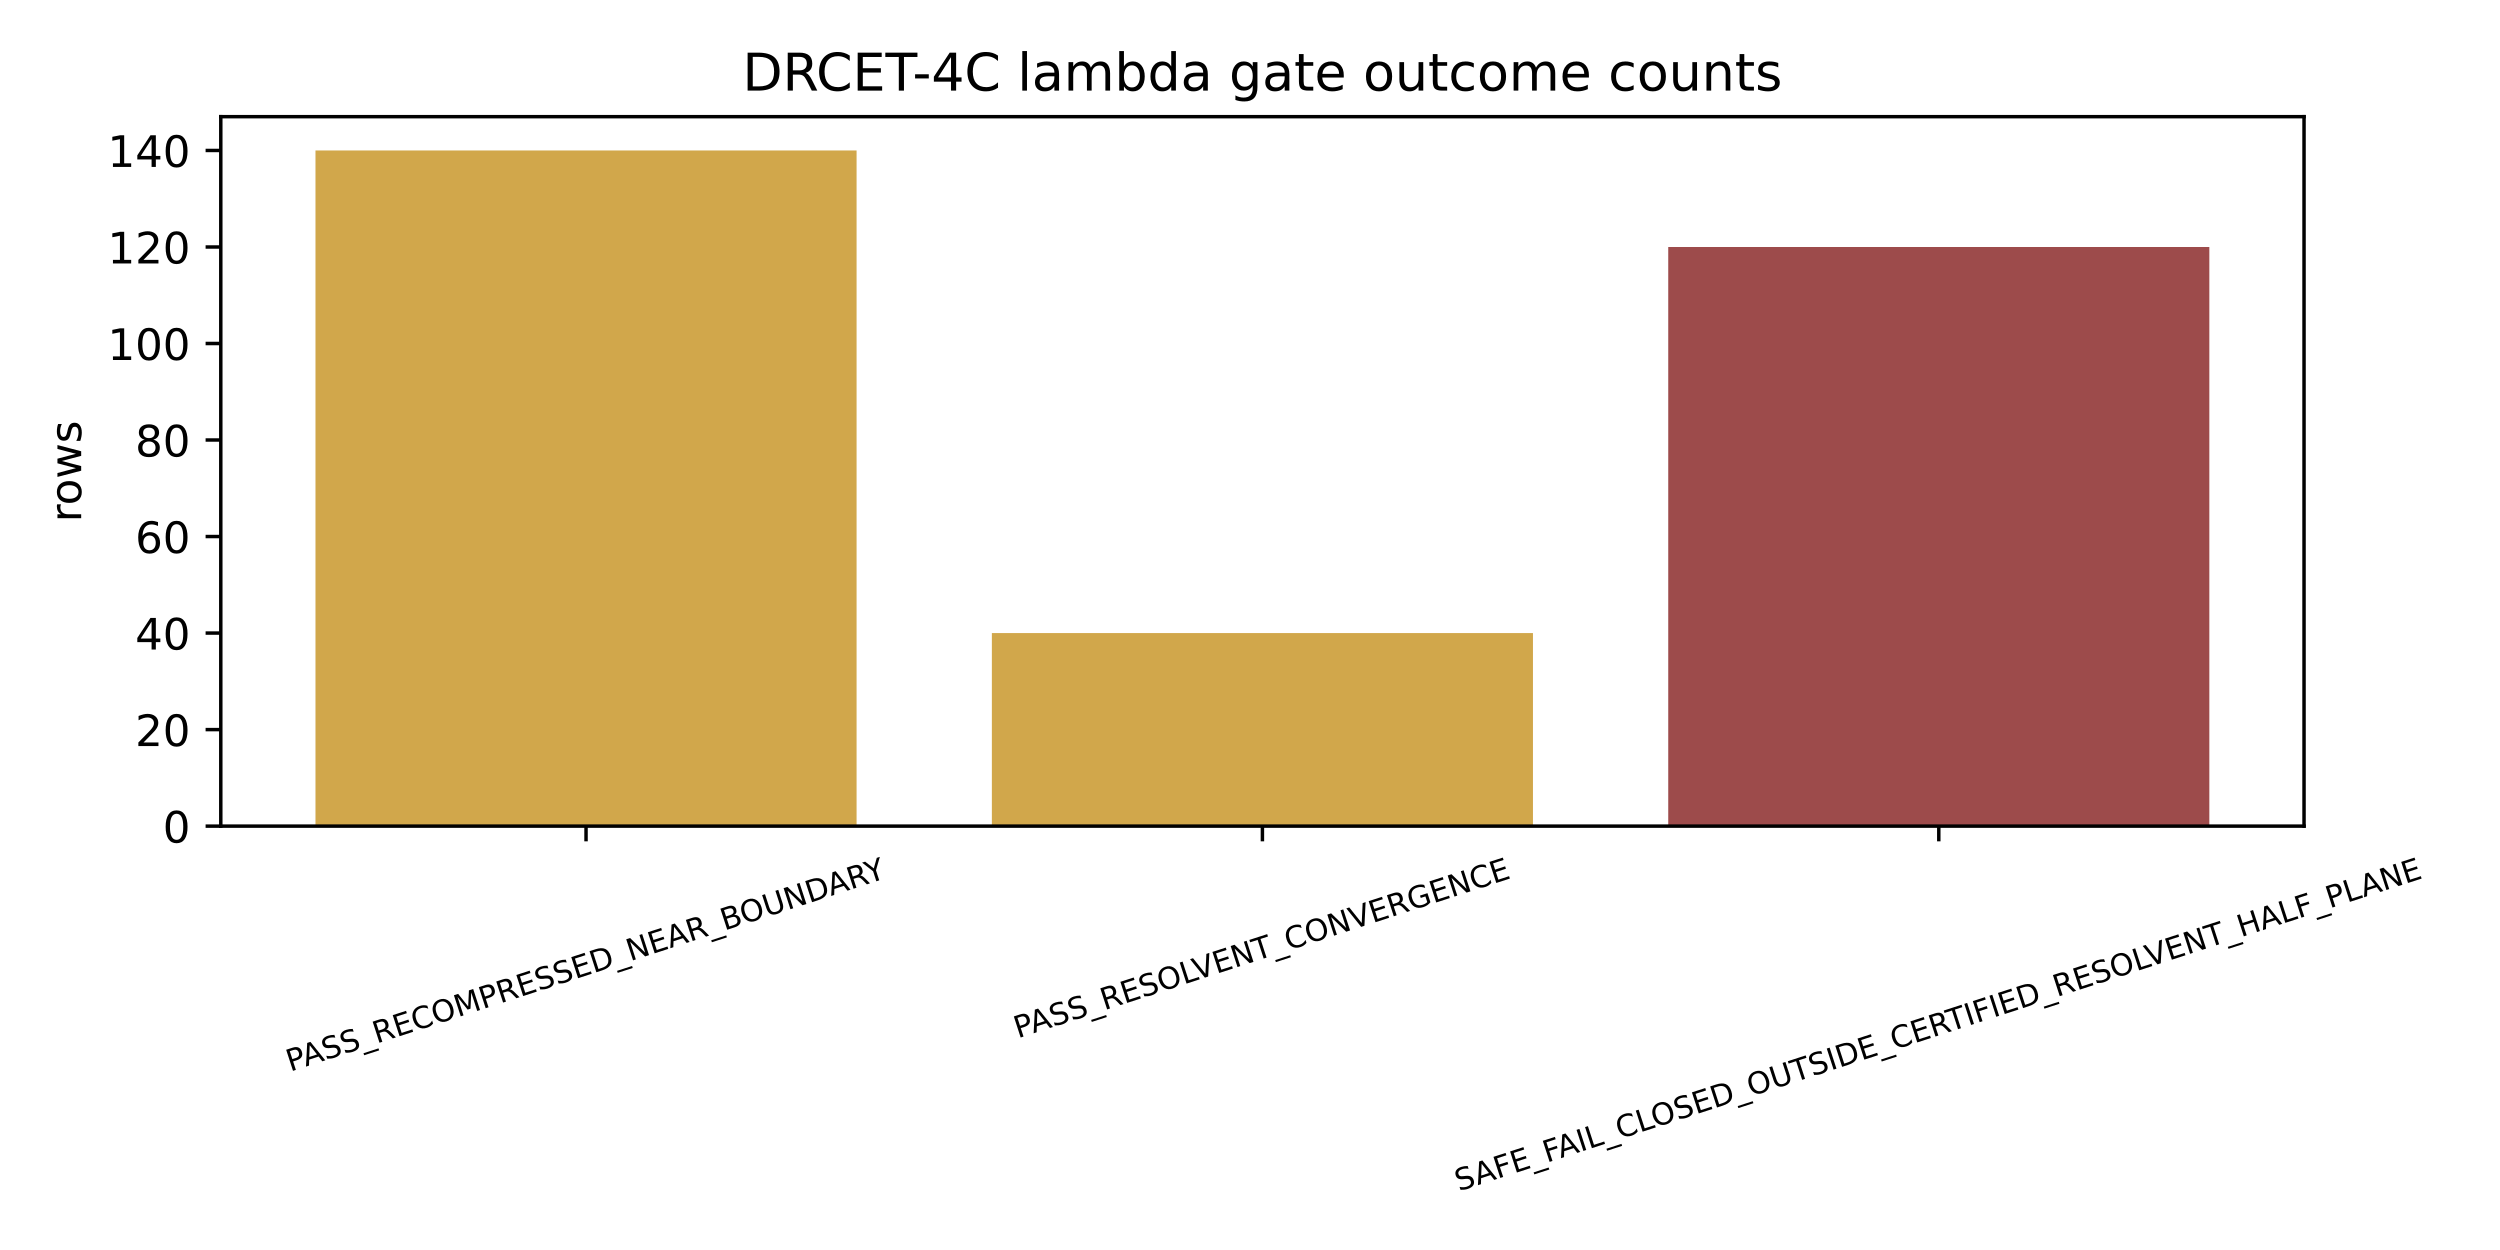
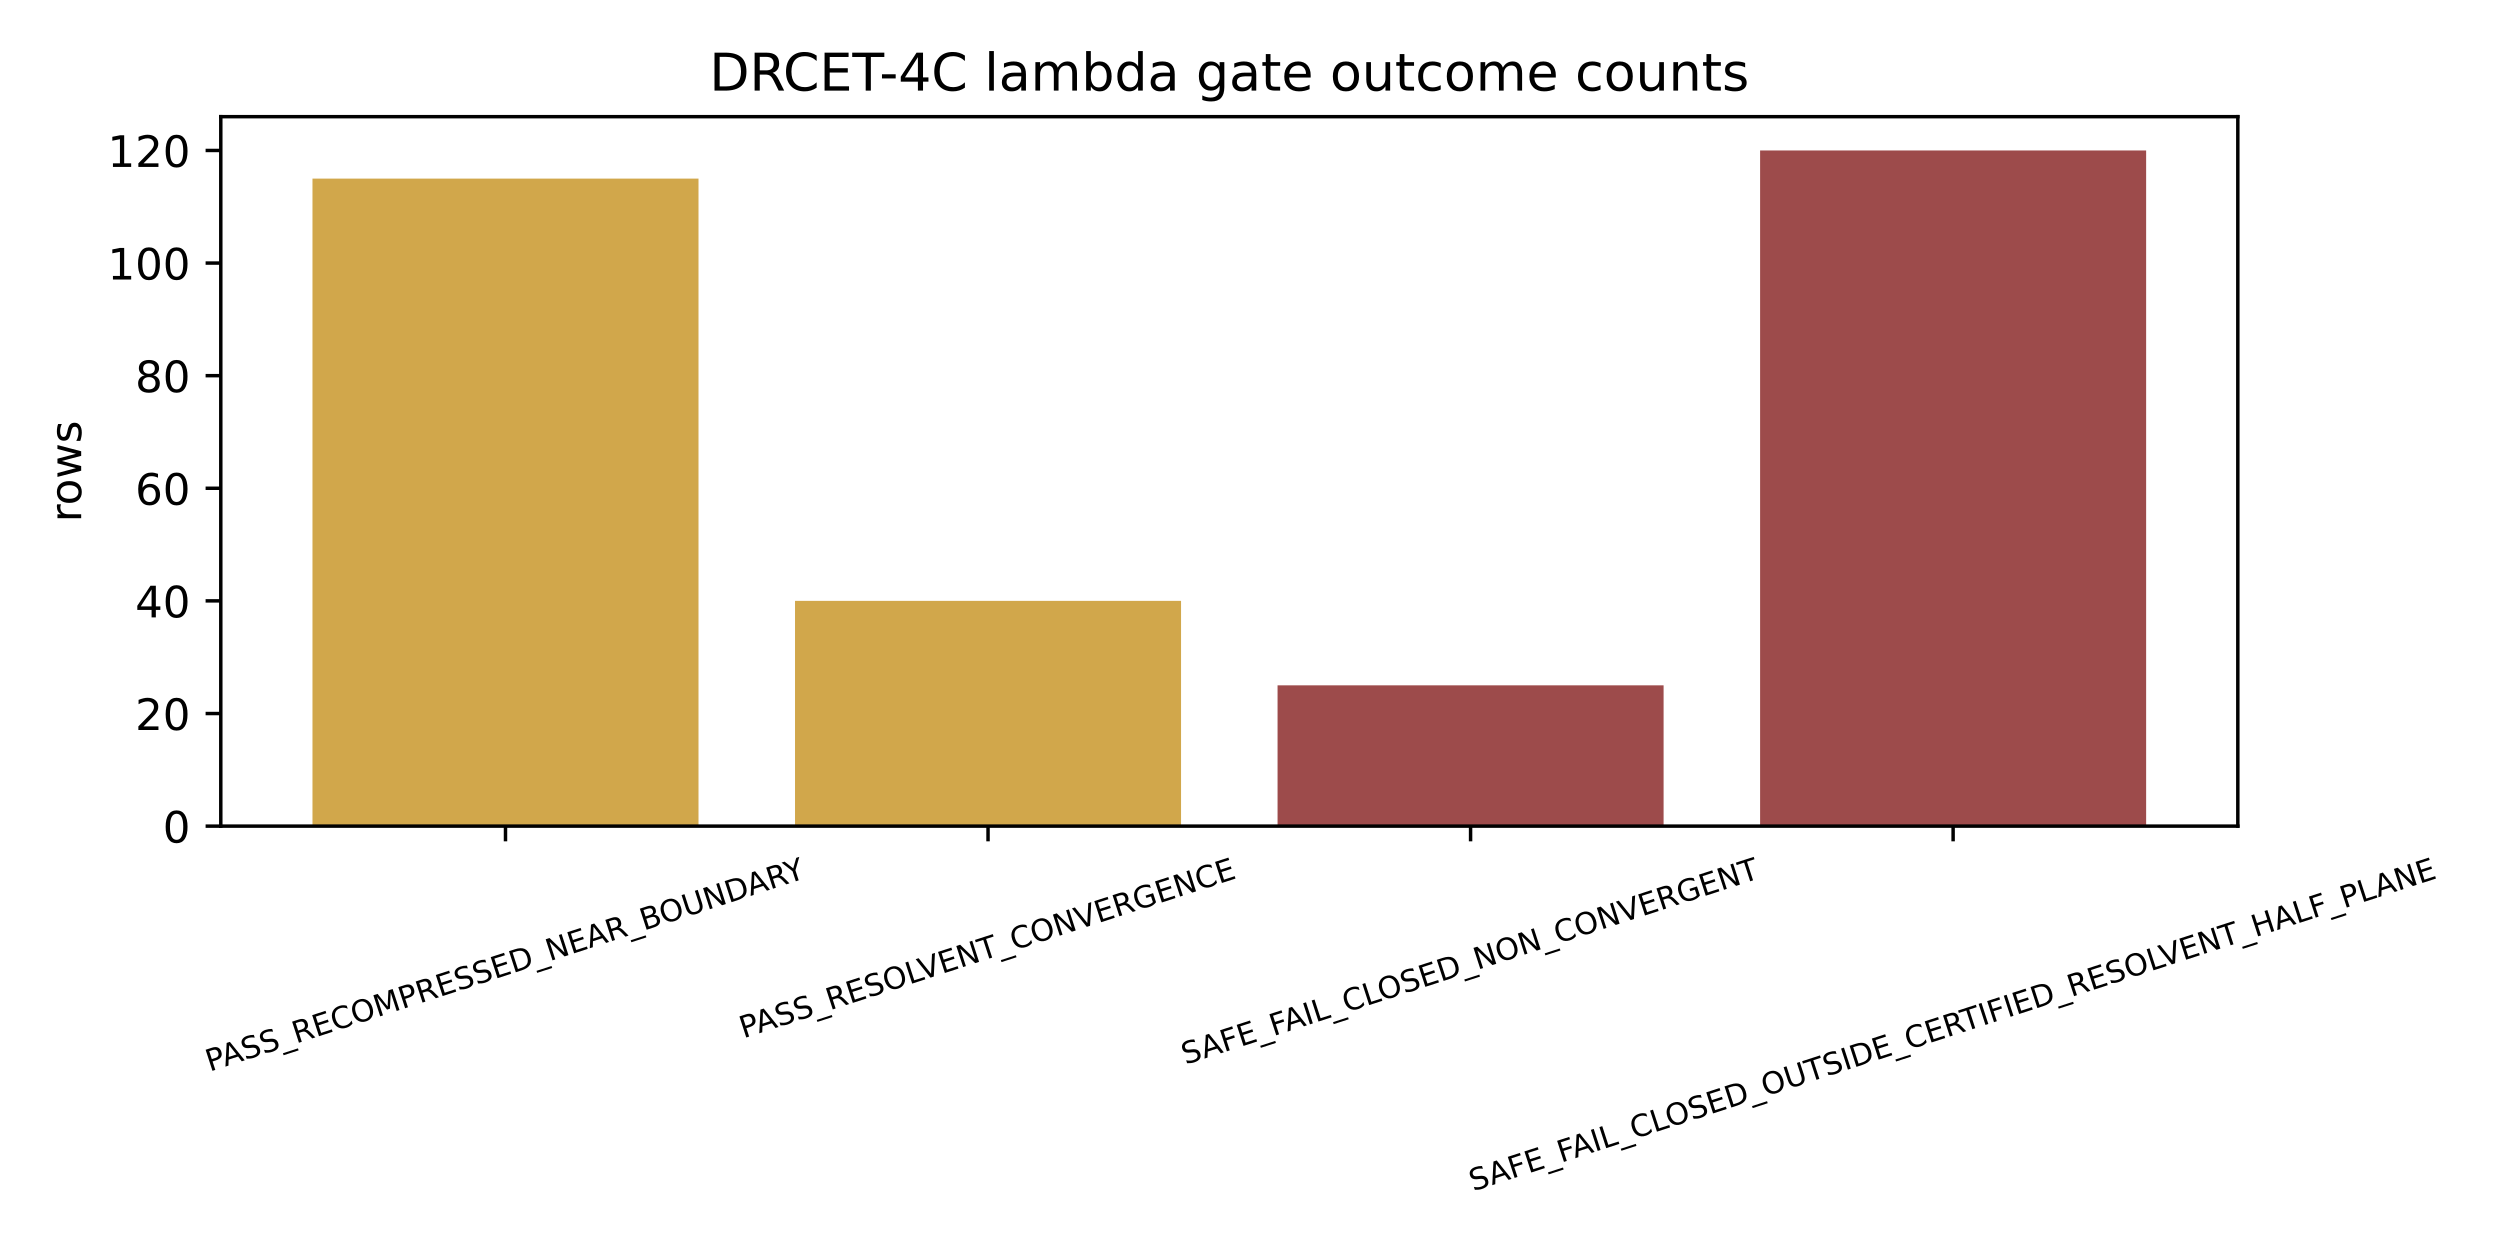
<svg xmlns="http://www.w3.org/2000/svg" xmlns:xlink="http://www.w3.org/1999/xlink" width="576pt" height="288pt" viewBox="0 0 576 288" version="1.1">
  <defs>
    <style type="text/css">*{stroke-linejoin: round; stroke-linecap: butt}</style>
  </defs>
  <g id="figure_1">
    <g id="patch_1">
      <path d="M 0 288  L 576 288  L 576 0  L 0 0  z " style="fill: #ffffff" />
    </g>
    <g id="axes_1">
      <g id="patch_2">
-         <path d="M 50.87 190.338  L 530.85 190.338  L 530.85 26.88  L 50.87 26.88  z " style="fill: #ffffff" />
+         <path d="M 50.87 190.338  L 515.593 190.338  L 515.593 26.88  L 50.87 26.88  z " style="fill: #ffffff" />
      </g>
      <g id="patch_3">
-         <path d="M 72.687 190.338  L 197.357 190.338  L 197.357 34.664  L 72.687 34.664  z " clip-path="url(#p5c9ddf3195)" style="fill: #d1a74b" />
+         <path d="M 71.994 190.338  L 160.936 190.338  L 160.936 41.15  L 71.994 41.15  z " clip-path="url(#p5d9a93f8fd)" style="fill: #d1a74b" />
      </g>
      <g id="patch_4">
-         <path d="M 228.525 190.338  L 353.195 190.338  L 353.195 145.86  L 228.525 145.86  z " clip-path="url(#p5c9ddf3195)" style="fill: #d1a74b" />
+         <path d="M 183.172 190.338  L 272.114 190.338  L 272.114 138.447  L 183.172 138.447  z " clip-path="url(#p5d9a93f8fd)" style="fill: #d1a74b" />
      </g>
      <g id="patch_5">
-         <path d="M 384.362 190.338  L 509.032 190.338  L 509.032 56.903  L 384.362 56.903  z " clip-path="url(#p5c9ddf3195)" style="fill: #9d4b4b" />
+         <path d="M 294.349 190.338  L 383.292 190.338  L 383.292 157.906  L 294.349 157.906  z " clip-path="url(#p5d9a93f8fd)" style="fill: #9d4b4b" />
+       </g>
+       <g id="patch_6">
+         <path d="M 405.527 190.338  L 494.47 190.338  L 494.47 34.664  L 405.527 34.664  z " clip-path="url(#p5d9a93f8fd)" style="fill: #9d4b4b" />
      </g>
      <g id="matplotlib.axis_1">
        <g id="xtick_1">
          <g id="line2d_1">
            <defs>
-               <path id="m1c49bc68aa" d="M 0 0  L 0 3.5  " style="stroke: #000000; stroke-width: 0.8" />
+               <path id="mbfac171cdc" d="M 0 0  L 0 3.5  " style="stroke: #000000; stroke-width: 0.8" />
            </defs>
            <g>
-               <use xlink:href="#m1c49bc68aa" x="135.022" y="190.338" style="stroke: #000000; stroke-width: 0.8" />
+               <use xlink:href="#mbfac171cdc" x="116.465" y="190.338" style="stroke: #000000; stroke-width: 0.8" />
            </g>
          </g>
          <g id="text_1">
-             <g transform="translate(66.85786 246.9313) rotate(-18) scale(0.07 -0.07)">
+             <g transform="translate(48.3005 246.9313) rotate(-18) scale(0.07 -0.07)">
              <defs>
                <path id="DejaVuSans-50" d="M 1259 4147  L 1259 2394  L 2053 2394  Q 2494 2394 2734 2622  Q 2975 2850 2975 3272  Q 2975 3691 2734 3919  Q 2494 4147 2053 4147  L 1259 4147  z M 628 4666  L 2053 4666  Q 2838 4666 3239 4311  Q 3641 3956 3641 3272  Q 3641 2581 3239 2228  Q 2838 1875 2053 1875  L 1259 1875  L 1259 0  L 628 0  L 628 4666  z " transform="scale(0.015625)" />
                <path id="DejaVuSans-41" d="M 2188 4044  L 1331 1722  L 3047 1722  L 2188 4044  z M 1831 4666  L 2547 4666  L 4325 0  L 3669 0  L 3244 1197  L 1141 1197  L 716 0  L 50 0  L 1831 4666  z " transform="scale(0.015625)" />
                <path id="DejaVuSans-53" d="M 3425 4513  L 3425 3897  Q 3066 4069 2747 4153  Q 2428 4238 2131 4238  Q 1616 4238 1336 4038  Q 1056 3838 1056 3469  Q 1056 3159 1242 3001  Q 1428 2844 1947 2747  L 2328 2669  Q 3034 2534 3370 2195  Q 3706 1856 3706 1288  Q 3706 609 3251 259  Q 2797 -91 1919 -91  Q 1588 -91 1214 -16  Q 841 59 441 206  L 441 856  Q 825 641 1194 531  Q 1563 422 1919 422  Q 2459 422 2753 634  Q 3047 847 3047 1241  Q 3047 1584 2836 1778  Q 2625 1972 2144 2069  L 1759 2144  Q 1053 2284 737 2584  Q 422 2884 422 3419  Q 422 4038 858 4394  Q 1294 4750 2059 4750  Q 2388 4750 2728 4690  Q 3069 4631 3425 4513  z " transform="scale(0.015625)" />
                <path id="DejaVuSans-5f" d="M 3263 -1063  L 3263 -1509  L -63 -1509  L -63 -1063  L 3263 -1063  z " transform="scale(0.015625)" />
                <path id="DejaVuSans-52" d="M 2841 2188  Q 3044 2119 3236 1894  Q 3428 1669 3622 1275  L 4263 0  L 3584 0  L 2988 1197  Q 2756 1666 2539 1819  Q 2322 1972 1947 1972  L 1259 1972  L 1259 0  L 628 0  L 628 4666  L 2053 4666  Q 2853 4666 3247 4331  Q 3641 3997 3641 3322  Q 3641 2881 3436 2590  Q 3231 2300 2841 2188  z M 1259 4147  L 1259 2491  L 2053 2491  Q 2509 2491 2742 2702  Q 2975 2913 2975 3322  Q 2975 3731 2742 3939  Q 2509 4147 2053 4147  L 1259 4147  z " transform="scale(0.015625)" />
                <path id="DejaVuSans-45" d="M 628 4666  L 3578 4666  L 3578 4134  L 1259 4134  L 1259 2753  L 3481 2753  L 3481 2222  L 1259 2222  L 1259 531  L 3634 531  L 3634 0  L 628 0  L 628 4666  z " transform="scale(0.015625)" />
                <path id="DejaVuSans-43" d="M 4122 4306  L 4122 3641  Q 3803 3938 3442 4084  Q 3081 4231 2675 4231  Q 1875 4231 1450 3742  Q 1025 3253 1025 2328  Q 1025 1406 1450 917  Q 1875 428 2675 428  Q 3081 428 3442 575  Q 3803 722 4122 1019  L 4122 359  Q 3791 134 3420 21  Q 3050 -91 2638 -91  Q 1578 -91 968 557  Q 359 1206 359 2328  Q 359 3453 968 4101  Q 1578 4750 2638 4750  Q 3056 4750 3426 4639  Q 3797 4528 4122 4306  z " transform="scale(0.015625)" />
                <path id="DejaVuSans-4f" d="M 2522 4238  Q 1834 4238 1429 3725  Q 1025 3213 1025 2328  Q 1025 1447 1429 934  Q 1834 422 2522 422  Q 3209 422 3611 934  Q 4013 1447 4013 2328  Q 4013 3213 3611 3725  Q 3209 4238 2522 4238  z M 2522 4750  Q 3503 4750 4090 4092  Q 4678 3434 4678 2328  Q 4678 1225 4090 567  Q 3503 -91 2522 -91  Q 1538 -91 948 565  Q 359 1222 359 2328  Q 359 3434 948 4092  Q 1538 4750 2522 4750  z " transform="scale(0.015625)" />
                <path id="DejaVuSans-4d" d="M 628 4666  L 1569 4666  L 2759 1491  L 3956 4666  L 4897 4666  L 4897 0  L 4281 0  L 4281 4097  L 3078 897  L 2444 897  L 1241 4097  L 1241 0  L 628 0  L 628 4666  z " transform="scale(0.015625)" />
                <path id="DejaVuSans-44" d="M 1259 4147  L 1259 519  L 2022 519  Q 2988 519 3436 956  Q 3884 1394 3884 2338  Q 3884 3275 3436 3711  Q 2988 4147 2022 4147  L 1259 4147  z M 628 4666  L 1925 4666  Q 3281 4666 3915 4102  Q 4550 3538 4550 2338  Q 4550 1131 3912 565  Q 3275 0 1925 0  L 628 0  L 628 4666  z " transform="scale(0.015625)" />
                <path id="DejaVuSans-4e" d="M 628 4666  L 1478 4666  L 3547 763  L 3547 4666  L 4159 4666  L 4159 0  L 3309 0  L 1241 3903  L 1241 0  L 628 0  L 628 4666  z " transform="scale(0.015625)" />
                <path id="DejaVuSans-42" d="M 1259 2228  L 1259 519  L 2272 519  Q 2781 519 3026 730  Q 3272 941 3272 1375  Q 3272 1813 3026 2020  Q 2781 2228 2272 2228  L 1259 2228  z M 1259 4147  L 1259 2741  L 2194 2741  Q 2656 2741 2882 2914  Q 3109 3088 3109 3444  Q 3109 3797 2882 3972  Q 2656 4147 2194 4147  L 1259 4147  z M 628 4666  L 2241 4666  Q 2963 4666 3353 4366  Q 3744 4066 3744 3513  Q 3744 3084 3544 2831  Q 3344 2578 2956 2516  Q 3422 2416 3680 2098  Q 3938 1781 3938 1306  Q 3938 681 3513 340  Q 3088 0 2303 0  L 628 0  L 628 4666  z " transform="scale(0.015625)" />
                <path id="DejaVuSans-55" d="M 556 4666  L 1191 4666  L 1191 1831  Q 1191 1081 1462 751  Q 1734 422 2344 422  Q 2950 422 3222 751  Q 3494 1081 3494 1831  L 3494 4666  L 4128 4666  L 4128 1753  Q 4128 841 3676 375  Q 3225 -91 2344 -91  Q 1459 -91 1007 375  Q 556 841 556 1753  L 556 4666  z " transform="scale(0.015625)" />
                <path id="DejaVuSans-59" d="M -13 4666  L 666 4666  L 1959 2747  L 3244 4666  L 3922 4666  L 2272 2222  L 2272 0  L 1638 0  L 1638 2222  L -13 4666  z " transform="scale(0.015625)" />
              </defs>
              <use xlink:href="#DejaVuSans-50" />
              <use xlink:href="#DejaVuSans-41" transform="translate(53.92773 0)" />
              <use xlink:href="#DejaVuSans-53" transform="translate(122.3359 0)" />
              <use xlink:href="#DejaVuSans-53" transform="translate(185.8125 0)" />
              <use xlink:href="#DejaVuSans-5f" transform="translate(249.2891 0)" />
              <use xlink:href="#DejaVuSans-52" transform="translate(299.2891 0)" />
              <use xlink:href="#DejaVuSans-45" transform="translate(368.7715 0)" />
              <use xlink:href="#DejaVuSans-43" transform="translate(431.9551 0)" />
              <use xlink:href="#DejaVuSans-4f" transform="translate(501.7793 0)" />
              <use xlink:href="#DejaVuSans-4d" transform="translate(580.4902 0)" />
              <use xlink:href="#DejaVuSans-50" transform="translate(666.7695 0)" />
              <use xlink:href="#DejaVuSans-52" transform="translate(727.0723 0)" />
              <use xlink:href="#DejaVuSans-45" transform="translate(796.5547 0)" />
              <use xlink:href="#DejaVuSans-53" transform="translate(859.7383 0)" />
              <use xlink:href="#DejaVuSans-53" transform="translate(923.2148 0)" />
              <use xlink:href="#DejaVuSans-45" transform="translate(986.6914 0)" />
              <use xlink:href="#DejaVuSans-44" transform="translate(1049.875 0)" />
              <use xlink:href="#DejaVuSans-5f" transform="translate(1126.877 0)" />
              <use xlink:href="#DejaVuSans-4e" transform="translate(1176.877 0)" />
              <use xlink:href="#DejaVuSans-45" transform="translate(1251.682 0)" />
              <use xlink:href="#DejaVuSans-41" transform="translate(1314.865 0)" />
              <use xlink:href="#DejaVuSans-52" transform="translate(1383.273 0)" />
              <use xlink:href="#DejaVuSans-5f" transform="translate(1452.756 0)" />
              <use xlink:href="#DejaVuSans-42" transform="translate(1502.756 0)" />
              <use xlink:href="#DejaVuSans-4f" transform="translate(1569.609 0)" />
              <use xlink:href="#DejaVuSans-55" transform="translate(1648.32 0)" />
              <use xlink:href="#DejaVuSans-4e" transform="translate(1721.514 0)" />
              <use xlink:href="#DejaVuSans-44" transform="translate(1796.318 0)" />
              <use xlink:href="#DejaVuSans-41" transform="translate(1871.57 0)" />
              <use xlink:href="#DejaVuSans-52" transform="translate(1939.979 0)" />
              <use xlink:href="#DejaVuSans-59" transform="translate(2003.086 0)" />
            </g>
          </g>
        </g>
        <g id="xtick_2">
          <g id="line2d_2">
            <g>
-               <use xlink:href="#m1c49bc68aa" x="290.86" y="190.338" style="stroke: #000000; stroke-width: 0.8" />
+               <use xlink:href="#mbfac171cdc" x="227.643" y="190.338" style="stroke: #000000; stroke-width: 0.8" />
            </g>
          </g>
          <g id="text_2">
-             <g transform="translate(234.5097 239.2539) rotate(-18) scale(0.07 -0.07)">
+             <g transform="translate(171.2926 239.2539) rotate(-18) scale(0.07 -0.07)">
              <defs>
                <path id="DejaVuSans-4c" d="M 628 4666  L 1259 4666  L 1259 531  L 3531 531  L 3531 0  L 628 0  L 628 4666  z " transform="scale(0.015625)" />
                <path id="DejaVuSans-56" d="M 1831 0  L 50 4666  L 709 4666  L 2188 738  L 3669 4666  L 4325 4666  L 2547 0  L 1831 0  z " transform="scale(0.015625)" />
                <path id="DejaVuSans-54" d="M -19 4666  L 3928 4666  L 3928 4134  L 2272 4134  L 2272 0  L 1638 0  L 1638 4134  L -19 4134  L -19 4666  z " transform="scale(0.015625)" />
                <path id="DejaVuSans-47" d="M 3809 666  L 3809 1919  L 2778 1919  L 2778 2438  L 4434 2438  L 4434 434  Q 4069 175 3628 42  Q 3188 -91 2688 -91  Q 1594 -91 976 548  Q 359 1188 359 2328  Q 359 3472 976 4111  Q 1594 4750 2688 4750  Q 3144 4750 3555 4637  Q 3966 4525 4313 4306  L 4313 3634  Q 3963 3931 3569 4081  Q 3175 4231 2741 4231  Q 1884 4231 1454 3753  Q 1025 3275 1025 2328  Q 1025 1384 1454 906  Q 1884 428 2741 428  Q 3075 428 3337 486  Q 3600 544 3809 666  z " transform="scale(0.015625)" />
              </defs>
              <use xlink:href="#DejaVuSans-50" />
              <use xlink:href="#DejaVuSans-41" transform="translate(53.92773 0)" />
              <use xlink:href="#DejaVuSans-53" transform="translate(122.3359 0)" />
              <use xlink:href="#DejaVuSans-53" transform="translate(185.8125 0)" />
              <use xlink:href="#DejaVuSans-5f" transform="translate(249.2891 0)" />
              <use xlink:href="#DejaVuSans-52" transform="translate(299.2891 0)" />
              <use xlink:href="#DejaVuSans-45" transform="translate(368.7715 0)" />
              <use xlink:href="#DejaVuSans-53" transform="translate(431.9551 0)" />
              <use xlink:href="#DejaVuSans-4f" transform="translate(495.4316 0)" />
              <use xlink:href="#DejaVuSans-4c" transform="translate(574.1426 0)" />
              <use xlink:href="#DejaVuSans-56" transform="translate(618.8555 0)" />
              <use xlink:href="#DejaVuSans-45" transform="translate(687.2637 0)" />
              <use xlink:href="#DejaVuSans-4e" transform="translate(750.4473 0)" />
              <use xlink:href="#DejaVuSans-54" transform="translate(825.252 0)" />
              <use xlink:href="#DejaVuSans-5f" transform="translate(886.3359 0)" />
              <use xlink:href="#DejaVuSans-43" transform="translate(936.3359 0)" />
              <use xlink:href="#DejaVuSans-4f" transform="translate(1006.16 0)" />
              <use xlink:href="#DejaVuSans-4e" transform="translate(1084.871 0)" />
              <use xlink:href="#DejaVuSans-56" transform="translate(1159.676 0)" />
              <use xlink:href="#DejaVuSans-45" transform="translate(1228.084 0)" />
              <use xlink:href="#DejaVuSans-52" transform="translate(1291.268 0)" />
              <use xlink:href="#DejaVuSans-47" transform="translate(1360.75 0)" />
              <use xlink:href="#DejaVuSans-45" transform="translate(1438.24 0)" />
              <use xlink:href="#DejaVuSans-4e" transform="translate(1501.424 0)" />
              <use xlink:href="#DejaVuSans-43" transform="translate(1576.229 0)" />
              <use xlink:href="#DejaVuSans-45" transform="translate(1646.053 0)" />
            </g>
          </g>
        </g>
        <g id="xtick_3">
          <g id="line2d_3">
            <g>
-               <use xlink:href="#m1c49bc68aa" x="446.697" y="190.338" style="stroke: #000000; stroke-width: 0.8" />
+               <use xlink:href="#mbfac171cdc" x="338.821" y="190.338" style="stroke: #000000; stroke-width: 0.8" />
            </g>
          </g>
          <g id="text_3">
-             <g transform="translate(336.1139 274.4969) rotate(-18) scale(0.07 -0.07)">
+             <g transform="translate(273.1225 245.3286) rotate(-18) scale(0.07 -0.07)">
              <defs>
                <path id="DejaVuSans-46" d="M 628 4666  L 3309 4666  L 3309 4134  L 1259 4134  L 1259 2759  L 3109 2759  L 3109 2228  L 1259 2228  L 1259 0  L 628 0  L 628 4666  z " transform="scale(0.015625)" />
                <path id="DejaVuSans-49" d="M 628 4666  L 1259 4666  L 1259 0  L 628 0  L 628 4666  z " transform="scale(0.015625)" />
+               </defs>
+               <use xlink:href="#DejaVuSans-53" />
+               <use xlink:href="#DejaVuSans-41" transform="translate(65.35156 0)" />
+               <use xlink:href="#DejaVuSans-46" transform="translate(133.7598 0)" />
+               <use xlink:href="#DejaVuSans-45" transform="translate(191.2793 0)" />
+               <use xlink:href="#DejaVuSans-5f" transform="translate(254.4629 0)" />
+               <use xlink:href="#DejaVuSans-46" transform="translate(304.4629 0)" />
+               <use xlink:href="#DejaVuSans-41" transform="translate(352.8574 0)" />
+               <use xlink:href="#DejaVuSans-49" transform="translate(421.2656 0)" />
+               <use xlink:href="#DejaVuSans-4c" transform="translate(450.7578 0)" />
+               <use xlink:href="#DejaVuSans-5f" transform="translate(506.4707 0)" />
+               <use xlink:href="#DejaVuSans-43" transform="translate(556.4707 0)" />
+               <use xlink:href="#DejaVuSans-4c" transform="translate(626.2949 0)" />
+               <use xlink:href="#DejaVuSans-4f" transform="translate(678.3828 0)" />
+               <use xlink:href="#DejaVuSans-53" transform="translate(757.0938 0)" />
+               <use xlink:href="#DejaVuSans-45" transform="translate(820.5703 0)" />
+               <use xlink:href="#DejaVuSans-44" transform="translate(883.7539 0)" />
+               <use xlink:href="#DejaVuSans-5f" transform="translate(960.7559 0)" />
+               <use xlink:href="#DejaVuSans-4e" transform="translate(1010.756 0)" />
+               <use xlink:href="#DejaVuSans-4f" transform="translate(1085.561 0)" />
+               <use xlink:href="#DejaVuSans-4e" transform="translate(1164.271 0)" />
+               <use xlink:href="#DejaVuSans-5f" transform="translate(1239.076 0)" />
+               <use xlink:href="#DejaVuSans-43" transform="translate(1289.076 0)" />
+               <use xlink:href="#DejaVuSans-4f" transform="translate(1358.9 0)" />
+               <use xlink:href="#DejaVuSans-4e" transform="translate(1437.611 0)" />
+               <use xlink:href="#DejaVuSans-56" transform="translate(1512.416 0)" />
+               <use xlink:href="#DejaVuSans-45" transform="translate(1580.824 0)" />
+               <use xlink:href="#DejaVuSans-52" transform="translate(1644.008 0)" />
+               <use xlink:href="#DejaVuSans-47" transform="translate(1713.49 0)" />
+               <use xlink:href="#DejaVuSans-45" transform="translate(1790.98 0)" />
+               <use xlink:href="#DejaVuSans-4e" transform="translate(1854.164 0)" />
+               <use xlink:href="#DejaVuSans-54" transform="translate(1928.969 0)" />
+             </g>
+           </g>
+         </g>
+         <g id="xtick_4">
+           <g id="line2d_4">
+             <g>
+               <use xlink:href="#mbfac171cdc" x="449.998" y="190.338" style="stroke: #000000; stroke-width: 0.8" />
+             </g>
+           </g>
+           <g id="text_4">
+             <g transform="translate(339.4149 274.4969) rotate(-18) scale(0.07 -0.07)">
+               <defs>
                <path id="DejaVuSans-48" d="M 628 4666  L 1259 4666  L 1259 2753  L 3553 2753  L 3553 4666  L 4184 4666  L 4184 0  L 3553 0  L 3553 2222  L 1259 2222  L 1259 0  L 628 0  L 628 4666  z " transform="scale(0.015625)" />
              </defs>
              <use xlink:href="#DejaVuSans-53" />
              <use xlink:href="#DejaVuSans-41" transform="translate(65.35156 0)" />
              <use xlink:href="#DejaVuSans-46" transform="translate(133.7598 0)" />
              <use xlink:href="#DejaVuSans-45" transform="translate(191.2793 0)" />
              <use xlink:href="#DejaVuSans-5f" transform="translate(254.4629 0)" />
              <use xlink:href="#DejaVuSans-46" transform="translate(304.4629 0)" />
              <use xlink:href="#DejaVuSans-41" transform="translate(352.8574 0)" />
              <use xlink:href="#DejaVuSans-49" transform="translate(421.2656 0)" />
              <use xlink:href="#DejaVuSans-4c" transform="translate(450.7578 0)" />
              <use xlink:href="#DejaVuSans-5f" transform="translate(506.4707 0)" />
              <use xlink:href="#DejaVuSans-43" transform="translate(556.4707 0)" />
              <use xlink:href="#DejaVuSans-4c" transform="translate(626.2949 0)" />
              <use xlink:href="#DejaVuSans-4f" transform="translate(678.3828 0)" />
              <use xlink:href="#DejaVuSans-53" transform="translate(757.0938 0)" />
              <use xlink:href="#DejaVuSans-45" transform="translate(820.5703 0)" />
              <use xlink:href="#DejaVuSans-44" transform="translate(883.7539 0)" />
              <use xlink:href="#DejaVuSans-5f" transform="translate(960.7559 0)" />
              <use xlink:href="#DejaVuSans-4f" transform="translate(1010.756 0)" />
              <use xlink:href="#DejaVuSans-55" transform="translate(1089.467 0)" />
              <use xlink:href="#DejaVuSans-54" transform="translate(1162.66 0)" />
              <use xlink:href="#DejaVuSans-53" transform="translate(1223.744 0)" />
              <use xlink:href="#DejaVuSans-49" transform="translate(1287.221 0)" />
              <use xlink:href="#DejaVuSans-44" transform="translate(1316.713 0)" />
              <use xlink:href="#DejaVuSans-45" transform="translate(1393.715 0)" />
              <use xlink:href="#DejaVuSans-5f" transform="translate(1456.898 0)" />
              <use xlink:href="#DejaVuSans-43" transform="translate(1506.898 0)" />
              <use xlink:href="#DejaVuSans-45" transform="translate(1576.723 0)" />
              <use xlink:href="#DejaVuSans-52" transform="translate(1639.906 0)" />
              <use xlink:href="#DejaVuSans-54" transform="translate(1702.139 0)" />
              <use xlink:href="#DejaVuSans-49" transform="translate(1763.223 0)" />
              <use xlink:href="#DejaVuSans-46" transform="translate(1792.715 0)" />
              <use xlink:href="#DejaVuSans-49" transform="translate(1850.234 0)" />
              <use xlink:href="#DejaVuSans-45" transform="translate(1879.727 0)" />
              <use xlink:href="#DejaVuSans-44" transform="translate(1942.91 0)" />
              <use xlink:href="#DejaVuSans-5f" transform="translate(2019.912 0)" />
              <use xlink:href="#DejaVuSans-52" transform="translate(2069.912 0)" />
              <use xlink:href="#DejaVuSans-45" transform="translate(2139.395 0)" />
              <use xlink:href="#DejaVuSans-53" transform="translate(2202.578 0)" />
              <use xlink:href="#DejaVuSans-4f" transform="translate(2266.055 0)" />
              <use xlink:href="#DejaVuSans-4c" transform="translate(2344.766 0)" />
              <use xlink:href="#DejaVuSans-56" transform="translate(2389.479 0)" />
              <use xlink:href="#DejaVuSans-45" transform="translate(2457.887 0)" />
              <use xlink:href="#DejaVuSans-4e" transform="translate(2521.07 0)" />
              <use xlink:href="#DejaVuSans-54" transform="translate(2595.875 0)" />
              <use xlink:href="#DejaVuSans-5f" transform="translate(2656.959 0)" />
              <use xlink:href="#DejaVuSans-48" transform="translate(2706.959 0)" />
              <use xlink:href="#DejaVuSans-41" transform="translate(2782.154 0)" />
              <use xlink:href="#DejaVuSans-4c" transform="translate(2850.562 0)" />
              <use xlink:href="#DejaVuSans-46" transform="translate(2906.275 0)" />
              <use xlink:href="#DejaVuSans-5f" transform="translate(2963.795 0)" />
              <use xlink:href="#DejaVuSans-50" transform="translate(3013.795 0)" />
              <use xlink:href="#DejaVuSans-4c" transform="translate(3074.098 0)" />
              <use xlink:href="#DejaVuSans-41" transform="translate(3132.061 0)" />
              <use xlink:href="#DejaVuSans-4e" transform="translate(3200.469 0)" />
              <use xlink:href="#DejaVuSans-45" transform="translate(3275.273 0)" />
            </g>
          </g>
        </g>
      </g>
      <g id="matplotlib.axis_2">
        <g id="ytick_1">
-           <g id="line2d_4">
+           <g id="line2d_5">
            <defs>
-               <path id="m0c4198f5ed" d="M 0 0  L -3.5 0  " style="stroke: #000000; stroke-width: 0.8" />
+               <path id="m24a05d5245" d="M 0 0  L -3.5 0  " style="stroke: #000000; stroke-width: 0.8" />
            </defs>
            <g>
-               <use xlink:href="#m0c4198f5ed" x="50.87" y="190.338" style="stroke: #000000; stroke-width: 0.8" />
-             </g>
-           </g>
-           <g id="text_4">
+               <use xlink:href="#m24a05d5245" x="50.87" y="190.338" style="stroke: #000000; stroke-width: 0.8" />
+             </g>
+           </g>
+           <g id="text_5">
            <g transform="translate(37.5075 194.1376) scale(0.1 -0.1)">
              <defs>
                <path id="DejaVuSans-30" d="M 2034 4250  Q 1547 4250 1301 3770  Q 1056 3291 1056 2328  Q 1056 1369 1301 889  Q 1547 409 2034 409  Q 2525 409 2770 889  Q 3016 1369 3016 2328  Q 3016 3291 2770 3770  Q 2525 4250 2034 4250  z M 2034 4750  Q 2819 4750 3233 4129  Q 3647 3509 3647 2328  Q 3647 1150 3233 529  Q 2819 -91 2034 -91  Q 1250 -91 836 529  Q 422 1150 422 2328  Q 422 3509 836 4129  Q 1250 4750 2034 4750  z " transform="scale(0.015625)" />
              </defs>
              <use xlink:href="#DejaVuSans-30" />
            </g>
          </g>
        </g>
        <g id="ytick_2">
-           <g id="line2d_5">
-             <g>
-               <use xlink:href="#m0c4198f5ed" x="50.87" y="168.099" style="stroke: #000000; stroke-width: 0.8" />
-             </g>
-           </g>
-           <g id="text_5">
-             <g transform="translate(31.145 171.8984) scale(0.1 -0.1)">
+           <g id="line2d_6">
+             <g>
+               <use xlink:href="#m24a05d5245" x="50.87" y="164.393" style="stroke: #000000; stroke-width: 0.8" />
+             </g>
+           </g>
+           <g id="text_6">
+             <g transform="translate(31.145 168.1919) scale(0.1 -0.1)">
              <defs>
                <path id="DejaVuSans-32" d="M 1228 531  L 3431 531  L 3431 0  L 469 0  L 469 531  Q 828 903 1448 1529  Q 2069 2156 2228 2338  Q 2531 2678 2651 2914  Q 2772 3150 2772 3378  Q 2772 3750 2511 3984  Q 2250 4219 1831 4219  Q 1534 4219 1204 4116  Q 875 4013 500 3803  L 500 4441  Q 881 4594 1212 4672  Q 1544 4750 1819 4750  Q 2544 4750 2975 4387  Q 3406 4025 3406 3419  Q 3406 3131 3298 2873  Q 3191 2616 2906 2266  Q 2828 2175 2409 1742  Q 1991 1309 1228 531  z " transform="scale(0.015625)" />
              </defs>
              <use xlink:href="#DejaVuSans-32" />
              <use xlink:href="#DejaVuSans-30" transform="translate(63.62305 0)" />
            </g>
          </g>
        </g>
        <g id="ytick_3">
-           <g id="line2d_6">
-             <g>
-               <use xlink:href="#m0c4198f5ed" x="50.87" y="145.86" style="stroke: #000000; stroke-width: 0.8" />
-             </g>
-           </g>
-           <g id="text_6">
-             <g transform="translate(31.145 149.6592) scale(0.1 -0.1)">
+           <g id="line2d_7">
+             <g>
+               <use xlink:href="#m24a05d5245" x="50.87" y="138.447" style="stroke: #000000; stroke-width: 0.8" />
+             </g>
+           </g>
+           <g id="text_7">
+             <g transform="translate(31.145 142.2461) scale(0.1 -0.1)">
              <defs>
                <path id="DejaVuSans-34" d="M 2419 4116  L 825 1625  L 2419 1625  L 2419 4116  z M 2253 4666  L 3047 4666  L 3047 1625  L 3713 1625  L 3713 1100  L 3047 1100  L 3047 0  L 2419 0  L 2419 1100  L 313 1100  L 313 1709  L 2253 4666  z " transform="scale(0.015625)" />
              </defs>
              <use xlink:href="#DejaVuSans-34" />
              <use xlink:href="#DejaVuSans-30" transform="translate(63.62305 0)" />
            </g>
          </g>
        </g>
        <g id="ytick_4">
-           <g id="line2d_7">
-             <g>
-               <use xlink:href="#m0c4198f5ed" x="50.87" y="123.621" style="stroke: #000000; stroke-width: 0.8" />
-             </g>
-           </g>
-           <g id="text_7">
-             <g transform="translate(31.145 127.4199) scale(0.1 -0.1)">
+           <g id="line2d_8">
+             <g>
+               <use xlink:href="#m24a05d5245" x="50.87" y="112.501" style="stroke: #000000; stroke-width: 0.8" />
+             </g>
+           </g>
+           <g id="text_8">
+             <g transform="translate(31.145 116.3003) scale(0.1 -0.1)">
              <defs>
                <path id="DejaVuSans-36" d="M 2113 2584  Q 1688 2584 1439 2293  Q 1191 2003 1191 1497  Q 1191 994 1439 701  Q 1688 409 2113 409  Q 2538 409 2786 701  Q 3034 994 3034 1497  Q 3034 2003 2786 2293  Q 2538 2584 2113 2584  z M 3366 4563  L 3366 3988  Q 3128 4100 2886 4159  Q 2644 4219 2406 4219  Q 1781 4219 1451 3797  Q 1122 3375 1075 2522  Q 1259 2794 1537 2939  Q 1816 3084 2150 3084  Q 2853 3084 3261 2657  Q 3669 2231 3669 1497  Q 3669 778 3244 343  Q 2819 -91 2113 -91  Q 1303 -91 875 529  Q 447 1150 447 2328  Q 447 3434 972 4092  Q 1497 4750 2381 4750  Q 2619 4750 2861 4703  Q 3103 4656 3366 4563  z " transform="scale(0.015625)" />
              </defs>
              <use xlink:href="#DejaVuSans-36" />
              <use xlink:href="#DejaVuSans-30" transform="translate(63.62305 0)" />
            </g>
          </g>
        </g>
        <g id="ytick_5">
-           <g id="line2d_8">
-             <g>
-               <use xlink:href="#m0c4198f5ed" x="50.87" y="101.381" style="stroke: #000000; stroke-width: 0.8" />
-             </g>
-           </g>
-           <g id="text_8">
-             <g transform="translate(31.145 105.1807) scale(0.1 -0.1)">
+           <g id="line2d_9">
+             <g>
+               <use xlink:href="#m24a05d5245" x="50.87" y="86.555" style="stroke: #000000; stroke-width: 0.8" />
+             </g>
+           </g>
+           <g id="text_9">
+             <g transform="translate(31.145 90.35451) scale(0.1 -0.1)">
              <defs>
                <path id="DejaVuSans-38" d="M 2034 2216  Q 1584 2216 1326 1975  Q 1069 1734 1069 1313  Q 1069 891 1326 650  Q 1584 409 2034 409  Q 2484 409 2743 651  Q 3003 894 3003 1313  Q 3003 1734 2745 1975  Q 2488 2216 2034 2216  z M 1403 2484  Q 997 2584 770 2862  Q 544 3141 544 3541  Q 544 4100 942 4425  Q 1341 4750 2034 4750  Q 2731 4750 3128 4425  Q 3525 4100 3525 3541  Q 3525 3141 3298 2862  Q 3072 2584 2669 2484  Q 3125 2378 3379 2068  Q 3634 1759 3634 1313  Q 3634 634 3220 271  Q 2806 -91 2034 -91  Q 1263 -91 848 271  Q 434 634 434 1313  Q 434 1759 690 2068  Q 947 2378 1403 2484  z M 1172 3481  Q 1172 3119 1398 2916  Q 1625 2713 2034 2713  Q 2441 2713 2670 2916  Q 2900 3119 2900 3481  Q 2900 3844 2670 4047  Q 2441 4250 2034 4250  Q 1625 4250 1398 4047  Q 1172 3844 1172 3481  z " transform="scale(0.015625)" />
              </defs>
              <use xlink:href="#DejaVuSans-38" />
              <use xlink:href="#DejaVuSans-30" transform="translate(63.62305 0)" />
            </g>
          </g>
        </g>
        <g id="ytick_6">
-           <g id="line2d_9">
-             <g>
-               <use xlink:href="#m0c4198f5ed" x="50.87" y="79.142" style="stroke: #000000; stroke-width: 0.8" />
-             </g>
-           </g>
-           <g id="text_9">
-             <g transform="translate(24.7825 82.94143) scale(0.1 -0.1)">
+           <g id="line2d_10">
+             <g>
+               <use xlink:href="#m24a05d5245" x="50.87" y="60.61" style="stroke: #000000; stroke-width: 0.8" />
+             </g>
+           </g>
+           <g id="text_10">
+             <g transform="translate(24.7825 64.40873) scale(0.1 -0.1)">
              <defs>
                <path id="DejaVuSans-31" d="M 794 531  L 1825 531  L 1825 4091  L 703 3866  L 703 4441  L 1819 4666  L 2450 4666  L 2450 531  L 3481 531  L 3481 0  L 794 0  L 794 531  z " transform="scale(0.015625)" />
              </defs>
              <use xlink:href="#DejaVuSans-31" />
              <use xlink:href="#DejaVuSans-30" transform="translate(63.62305 0)" />
              <use xlink:href="#DejaVuSans-30" transform="translate(127.2461 0)" />
            </g>
          </g>
        </g>
        <g id="ytick_7">
-           <g id="line2d_10">
-             <g>
-               <use xlink:href="#m0c4198f5ed" x="50.87" y="56.903" style="stroke: #000000; stroke-width: 0.8" />
-             </g>
-           </g>
-           <g id="text_10">
-             <g transform="translate(24.7825 60.70219) scale(0.1 -0.1)">
-               <use xlink:href="#DejaVuSans-31" />
-               <use xlink:href="#DejaVuSans-32" transform="translate(63.62305 0)" />
-               <use xlink:href="#DejaVuSans-30" transform="translate(127.2461 0)" />
-             </g>
-           </g>
-         </g>
-         <g id="ytick_8">
          <g id="line2d_11">
            <g>
-               <use xlink:href="#m0c4198f5ed" x="50.87" y="34.664" style="stroke: #000000; stroke-width: 0.8" />
+               <use xlink:href="#m24a05d5245" x="50.87" y="34.664" style="stroke: #000000; stroke-width: 0.8" />
            </g>
          </g>
          <g id="text_11">
            <g transform="translate(24.7825 38.46295) scale(0.1 -0.1)">
              <use xlink:href="#DejaVuSans-31" />
-               <use xlink:href="#DejaVuSans-34" transform="translate(63.62305 0)" />
+               <use xlink:href="#DejaVuSans-32" transform="translate(63.62305 0)" />
              <use xlink:href="#DejaVuSans-30" transform="translate(127.2461 0)" />
            </g>
          </g>
        </g>
        <g id="text_12">
          <g transform="translate(18.70281 120.3053) rotate(-90) scale(0.1 -0.1)">
            <defs>
              <path id="DejaVuSans-72" d="M 2631 2963  Q 2534 3019 2420 3045  Q 2306 3072 2169 3072  Q 1681 3072 1420 2755  Q 1159 2438 1159 1844  L 1159 0  L 581 0  L 581 3500  L 1159 3500  L 1159 2956  Q 1341 3275 1631 3429  Q 1922 3584 2338 3584  Q 2397 3584 2469 3576  Q 2541 3569 2628 3553  L 2631 2963  z " transform="scale(0.015625)" />
              <path id="DejaVuSans-6f" d="M 1959 3097  Q 1497 3097 1228 2736  Q 959 2375 959 1747  Q 959 1119 1226 758  Q 1494 397 1959 397  Q 2419 397 2687 759  Q 2956 1122 2956 1747  Q 2956 2369 2687 2733  Q 2419 3097 1959 3097  z M 1959 3584  Q 2709 3584 3137 3096  Q 3566 2609 3566 1747  Q 3566 888 3137 398  Q 2709 -91 1959 -91  Q 1206 -91 779 398  Q 353 888 353 1747  Q 353 2609 779 3096  Q 1206 3584 1959 3584  z " transform="scale(0.015625)" />
              <path id="DejaVuSans-77" d="M 269 3500  L 844 3500  L 1563 769  L 2278 3500  L 2956 3500  L 3675 769  L 4391 3500  L 4966 3500  L 4050 0  L 3372 0  L 2619 2869  L 1863 0  L 1184 0  L 269 3500  z " transform="scale(0.015625)" />
              <path id="DejaVuSans-73" d="M 2834 3397  L 2834 2853  Q 2591 2978 2328 3040  Q 2066 3103 1784 3103  Q 1356 3103 1142 2972  Q 928 2841 928 2578  Q 928 2378 1081 2264  Q 1234 2150 1697 2047  L 1894 2003  Q 2506 1872 2764 1633  Q 3022 1394 3022 966  Q 3022 478 2636 193  Q 2250 -91 1575 -91  Q 1294 -91 989 -36  Q 684 19 347 128  L 347 722  Q 666 556 975 473  Q 1284 391 1588 391  Q 1994 391 2212 530  Q 2431 669 2431 922  Q 2431 1156 2273 1281  Q 2116 1406 1581 1522  L 1381 1569  Q 847 1681 609 1914  Q 372 2147 372 2553  Q 372 3047 722 3315  Q 1072 3584 1716 3584  Q 2034 3584 2315 3537  Q 2597 3491 2834 3397  z " transform="scale(0.015625)" />
            </defs>
            <use xlink:href="#DejaVuSans-72" />
            <use xlink:href="#DejaVuSans-6f" transform="translate(38.86328 0)" />
            <use xlink:href="#DejaVuSans-77" transform="translate(100.0449 0)" />
            <use xlink:href="#DejaVuSans-73" transform="translate(181.832 0)" />
          </g>
        </g>
      </g>
-       <g id="patch_6">
+       <g id="patch_7">
        <path d="M 50.87 190.338  L 50.87 26.88  " style="fill: none; stroke: #000000; stroke-width: 0.8; stroke-linejoin: miter; stroke-linecap: square" />
      </g>
-       <g id="patch_7">
-         <path d="M 530.85 190.338  L 530.85 26.88  " style="fill: none; stroke: #000000; stroke-width: 0.8; stroke-linejoin: miter; stroke-linecap: square" />
-       </g>
      <g id="patch_8">
-         <path d="M 50.87 190.338  L 530.85 190.338  " style="fill: none; stroke: #000000; stroke-width: 0.8; stroke-linejoin: miter; stroke-linecap: square" />
+         <path d="M 515.593 190.338  L 515.593 26.88  " style="fill: none; stroke: #000000; stroke-width: 0.8; stroke-linejoin: miter; stroke-linecap: square" />
      </g>
      <g id="patch_9">
-         <path d="M 50.87 26.88  L 530.85 26.88  " style="fill: none; stroke: #000000; stroke-width: 0.8; stroke-linejoin: miter; stroke-linecap: square" />
+         <path d="M 50.87 190.338  L 515.593 190.338  " style="fill: none; stroke: #000000; stroke-width: 0.8; stroke-linejoin: miter; stroke-linecap: square" />
+       </g>
+       <g id="patch_10">
+         <path d="M 50.87 26.88  L 515.593 26.88  " style="fill: none; stroke: #000000; stroke-width: 0.8; stroke-linejoin: miter; stroke-linecap: square" />
      </g>
      <g id="text_13">
-         <g transform="translate(171.0745 20.88) scale(0.12 -0.12)">
+         <g transform="translate(163.4464 20.88) scale(0.12 -0.12)">
          <defs>
            <path id="DejaVuSans-2d" d="M 313 2009  L 1997 2009  L 1997 1497  L 313 1497  L 313 2009  z " transform="scale(0.015625)" />
            <path id="DejaVuSans-20" transform="scale(0.015625)" />
            <path id="DejaVuSans-6c" d="M 603 4863  L 1178 4863  L 1178 0  L 603 0  L 603 4863  z " transform="scale(0.015625)" />
            <path id="DejaVuSans-61" d="M 2194 1759  Q 1497 1759 1228 1600  Q 959 1441 959 1056  Q 959 750 1161 570  Q 1363 391 1709 391  Q 2188 391 2477 730  Q 2766 1069 2766 1631  L 2766 1759  L 2194 1759  z M 3341 1997  L 3341 0  L 2766 0  L 2766 531  Q 2569 213 2275 61  Q 1981 -91 1556 -91  Q 1019 -91 701 211  Q 384 513 384 1019  Q 384 1609 779 1909  Q 1175 2209 1959 2209  L 2766 2209  L 2766 2266  Q 2766 2663 2505 2880  Q 2244 3097 1772 3097  Q 1472 3097 1187 3025  Q 903 2953 641 2809  L 641 3341  Q 956 3463 1253 3523  Q 1550 3584 1831 3584  Q 2591 3584 2966 3190  Q 3341 2797 3341 1997  z " transform="scale(0.015625)" />
            <path id="DejaVuSans-6d" d="M 3328 2828  Q 3544 3216 3844 3400  Q 4144 3584 4550 3584  Q 5097 3584 5394 3201  Q 5691 2819 5691 2113  L 5691 0  L 5113 0  L 5113 2094  Q 5113 2597 4934 2840  Q 4756 3084 4391 3084  Q 3944 3084 3684 2787  Q 3425 2491 3425 1978  L 3425 0  L 2847 0  L 2847 2094  Q 2847 2600 2669 2842  Q 2491 3084 2119 3084  Q 1678 3084 1418 2786  Q 1159 2488 1159 1978  L 1159 0  L 581 0  L 581 3500  L 1159 3500  L 1159 2956  Q 1356 3278 1631 3431  Q 1906 3584 2284 3584  Q 2666 3584 2933 3390  Q 3200 3197 3328 2828  z " transform="scale(0.015625)" />
            <path id="DejaVuSans-62" d="M 3116 1747  Q 3116 2381 2855 2742  Q 2594 3103 2138 3103  Q 1681 3103 1420 2742  Q 1159 2381 1159 1747  Q 1159 1113 1420 752  Q 1681 391 2138 391  Q 2594 391 2855 752  Q 3116 1113 3116 1747  z M 1159 2969  Q 1341 3281 1617 3432  Q 1894 3584 2278 3584  Q 2916 3584 3314 3078  Q 3713 2572 3713 1747  Q 3713 922 3314 415  Q 2916 -91 2278 -91  Q 1894 -91 1617 61  Q 1341 213 1159 525  L 1159 0  L 581 0  L 581 4863  L 1159 4863  L 1159 2969  z " transform="scale(0.015625)" />
            <path id="DejaVuSans-64" d="M 2906 2969  L 2906 4863  L 3481 4863  L 3481 0  L 2906 0  L 2906 525  Q 2725 213 2448 61  Q 2172 -91 1784 -91  Q 1150 -91 751 415  Q 353 922 353 1747  Q 353 2572 751 3078  Q 1150 3584 1784 3584  Q 2172 3584 2448 3432  Q 2725 3281 2906 2969  z M 947 1747  Q 947 1113 1208 752  Q 1469 391 1925 391  Q 2381 391 2643 752  Q 2906 1113 2906 1747  Q 2906 2381 2643 2742  Q 2381 3103 1925 3103  Q 1469 3103 1208 2742  Q 947 2381 947 1747  z " transform="scale(0.015625)" />
            <path id="DejaVuSans-67" d="M 2906 1791  Q 2906 2416 2648 2759  Q 2391 3103 1925 3103  Q 1463 3103 1205 2759  Q 947 2416 947 1791  Q 947 1169 1205 825  Q 1463 481 1925 481  Q 2391 481 2648 825  Q 2906 1169 2906 1791  z M 3481 434  Q 3481 -459 3084 -895  Q 2688 -1331 1869 -1331  Q 1566 -1331 1297 -1286  Q 1028 -1241 775 -1147  L 775 -588  Q 1028 -725 1275 -790  Q 1522 -856 1778 -856  Q 2344 -856 2625 -561  Q 2906 -266 2906 331  L 2906 616  Q 2728 306 2450 153  Q 2172 0 1784 0  Q 1141 0 747 490  Q 353 981 353 1791  Q 353 2603 747 3093  Q 1141 3584 1784 3584  Q 2172 3584 2450 3431  Q 2728 3278 2906 2969  L 2906 3500  L 3481 3500  L 3481 434  z " transform="scale(0.015625)" />
            <path id="DejaVuSans-74" d="M 1172 4494  L 1172 3500  L 2356 3500  L 2356 3053  L 1172 3053  L 1172 1153  Q 1172 725 1289 603  Q 1406 481 1766 481  L 2356 481  L 2356 0  L 1766 0  Q 1100 0 847 248  Q 594 497 594 1153  L 594 3053  L 172 3053  L 172 3500  L 594 3500  L 594 4494  L 1172 4494  z " transform="scale(0.015625)" />
            <path id="DejaVuSans-65" d="M 3597 1894  L 3597 1613  L 953 1613  Q 991 1019 1311 708  Q 1631 397 2203 397  Q 2534 397 2845 478  Q 3156 559 3463 722  L 3463 178  Q 3153 47 2828 -22  Q 2503 -91 2169 -91  Q 1331 -91 842 396  Q 353 884 353 1716  Q 353 2575 817 3079  Q 1281 3584 2069 3584  Q 2775 3584 3186 3129  Q 3597 2675 3597 1894  z M 3022 2063  Q 3016 2534 2758 2815  Q 2500 3097 2075 3097  Q 1594 3097 1305 2825  Q 1016 2553 972 2059  L 3022 2063  z " transform="scale(0.015625)" />
            <path id="DejaVuSans-75" d="M 544 1381  L 544 3500  L 1119 3500  L 1119 1403  Q 1119 906 1312 657  Q 1506 409 1894 409  Q 2359 409 2629 706  Q 2900 1003 2900 1516  L 2900 3500  L 3475 3500  L 3475 0  L 2900 0  L 2900 538  Q 2691 219 2414 64  Q 2138 -91 1772 -91  Q 1169 -91 856 284  Q 544 659 544 1381  z M 1991 3584  L 1991 3584  z " transform="scale(0.015625)" />
            <path id="DejaVuSans-63" d="M 3122 3366  L 3122 2828  Q 2878 2963 2633 3030  Q 2388 3097 2138 3097  Q 1578 3097 1268 2742  Q 959 2388 959 1747  Q 959 1106 1268 751  Q 1578 397 2138 397  Q 2388 397 2633 464  Q 2878 531 3122 666  L 3122 134  Q 2881 22 2623 -34  Q 2366 -91 2075 -91  Q 1284 -91 818 406  Q 353 903 353 1747  Q 353 2603 823 3093  Q 1294 3584 2113 3584  Q 2378 3584 2631 3529  Q 2884 3475 3122 3366  z " transform="scale(0.015625)" />
            <path id="DejaVuSans-6e" d="M 3513 2113  L 3513 0  L 2938 0  L 2938 2094  Q 2938 2591 2744 2837  Q 2550 3084 2163 3084  Q 1697 3084 1428 2787  Q 1159 2491 1159 1978  L 1159 0  L 581 0  L 581 3500  L 1159 3500  L 1159 2956  Q 1366 3272 1645 3428  Q 1925 3584 2291 3584  Q 2894 3584 3203 3211  Q 3513 2838 3513 2113  z " transform="scale(0.015625)" />
          </defs>
          <use xlink:href="#DejaVuSans-44" />
          <use xlink:href="#DejaVuSans-52" transform="translate(77.00195 0)" />
          <use xlink:href="#DejaVuSans-43" transform="translate(141.4844 0)" />
          <use xlink:href="#DejaVuSans-45" transform="translate(211.3086 0)" />
          <use xlink:href="#DejaVuSans-54" transform="translate(274.4922 0)" />
          <use xlink:href="#DejaVuSans-2d" transform="translate(326.4512 0)" />
          <use xlink:href="#DejaVuSans-34" transform="translate(362.5352 0)" />
          <use xlink:href="#DejaVuSans-43" transform="translate(426.1582 0)" />
          <use xlink:href="#DejaVuSans-20" transform="translate(495.9824 0)" />
          <use xlink:href="#DejaVuSans-6c" transform="translate(527.7695 0)" />
          <use xlink:href="#DejaVuSans-61" transform="translate(555.5527 0)" />
          <use xlink:href="#DejaVuSans-6d" transform="translate(616.832 0)" />
          <use xlink:href="#DejaVuSans-62" transform="translate(714.2441 0)" />
          <use xlink:href="#DejaVuSans-64" transform="translate(777.7207 0)" />
          <use xlink:href="#DejaVuSans-61" transform="translate(841.1973 0)" />
          <use xlink:href="#DejaVuSans-20" transform="translate(902.4766 0)" />
          <use xlink:href="#DejaVuSans-67" transform="translate(934.2637 0)" />
          <use xlink:href="#DejaVuSans-61" transform="translate(997.7402 0)" />
          <use xlink:href="#DejaVuSans-74" transform="translate(1059.02 0)" />
          <use xlink:href="#DejaVuSans-65" transform="translate(1098.229 0)" />
          <use xlink:href="#DejaVuSans-20" transform="translate(1159.752 0)" />
          <use xlink:href="#DejaVuSans-6f" transform="translate(1191.539 0)" />
          <use xlink:href="#DejaVuSans-75" transform="translate(1252.721 0)" />
          <use xlink:href="#DejaVuSans-74" transform="translate(1316.1 0)" />
          <use xlink:href="#DejaVuSans-63" transform="translate(1355.309 0)" />
          <use xlink:href="#DejaVuSans-6f" transform="translate(1410.289 0)" />
          <use xlink:href="#DejaVuSans-6d" transform="translate(1471.471 0)" />
          <use xlink:href="#DejaVuSans-65" transform="translate(1568.883 0)" />
          <use xlink:href="#DejaVuSans-20" transform="translate(1630.406 0)" />
          <use xlink:href="#DejaVuSans-63" transform="translate(1662.193 0)" />
          <use xlink:href="#DejaVuSans-6f" transform="translate(1717.174 0)" />
          <use xlink:href="#DejaVuSans-75" transform="translate(1778.355 0)" />
          <use xlink:href="#DejaVuSans-6e" transform="translate(1841.734 0)" />
          <use xlink:href="#DejaVuSans-74" transform="translate(1905.113 0)" />
          <use xlink:href="#DejaVuSans-73" transform="translate(1944.322 0)" />
        </g>
      </g>
    </g>
  </g>
  <defs>
-     <clipPath id="p5c9ddf3195">
-       <rect x="50.87" y="26.88" width="479.98" height="163.458" />
+     <clipPath id="p5d9a93f8fd">
+       <rect x="50.87" y="26.88" width="464.723" height="163.458" />
    </clipPath>
  </defs>
</svg>
